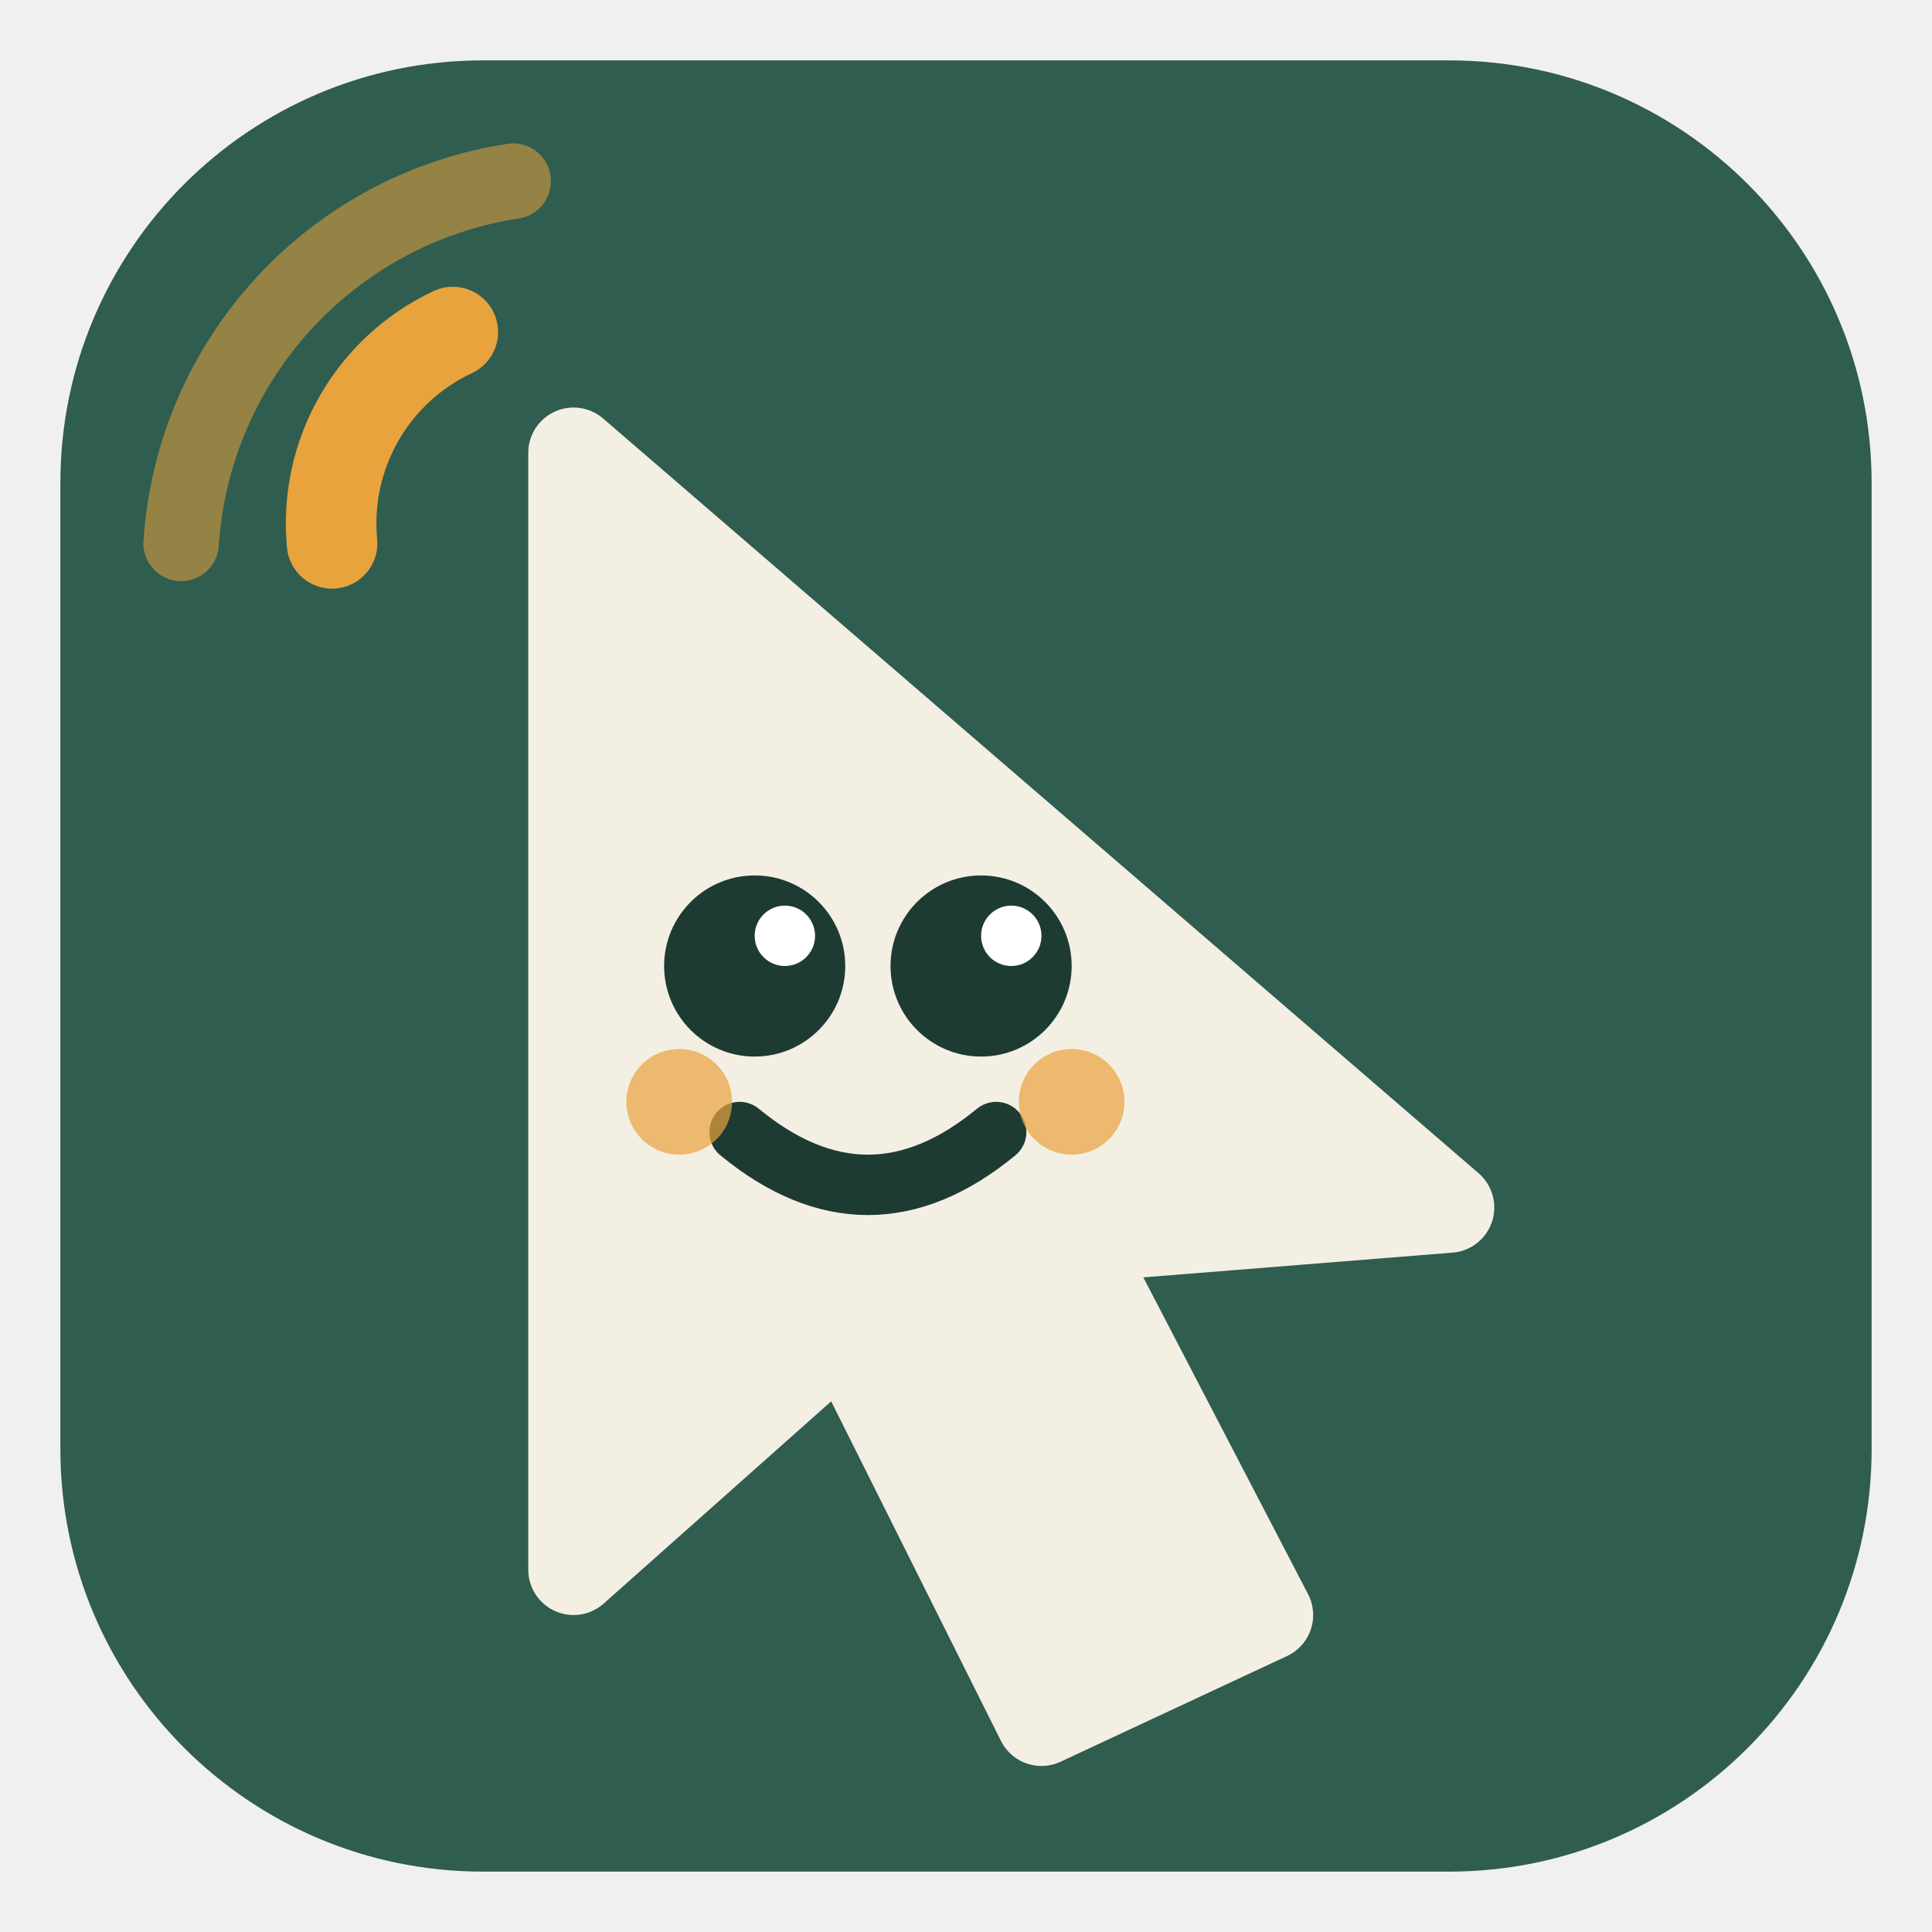
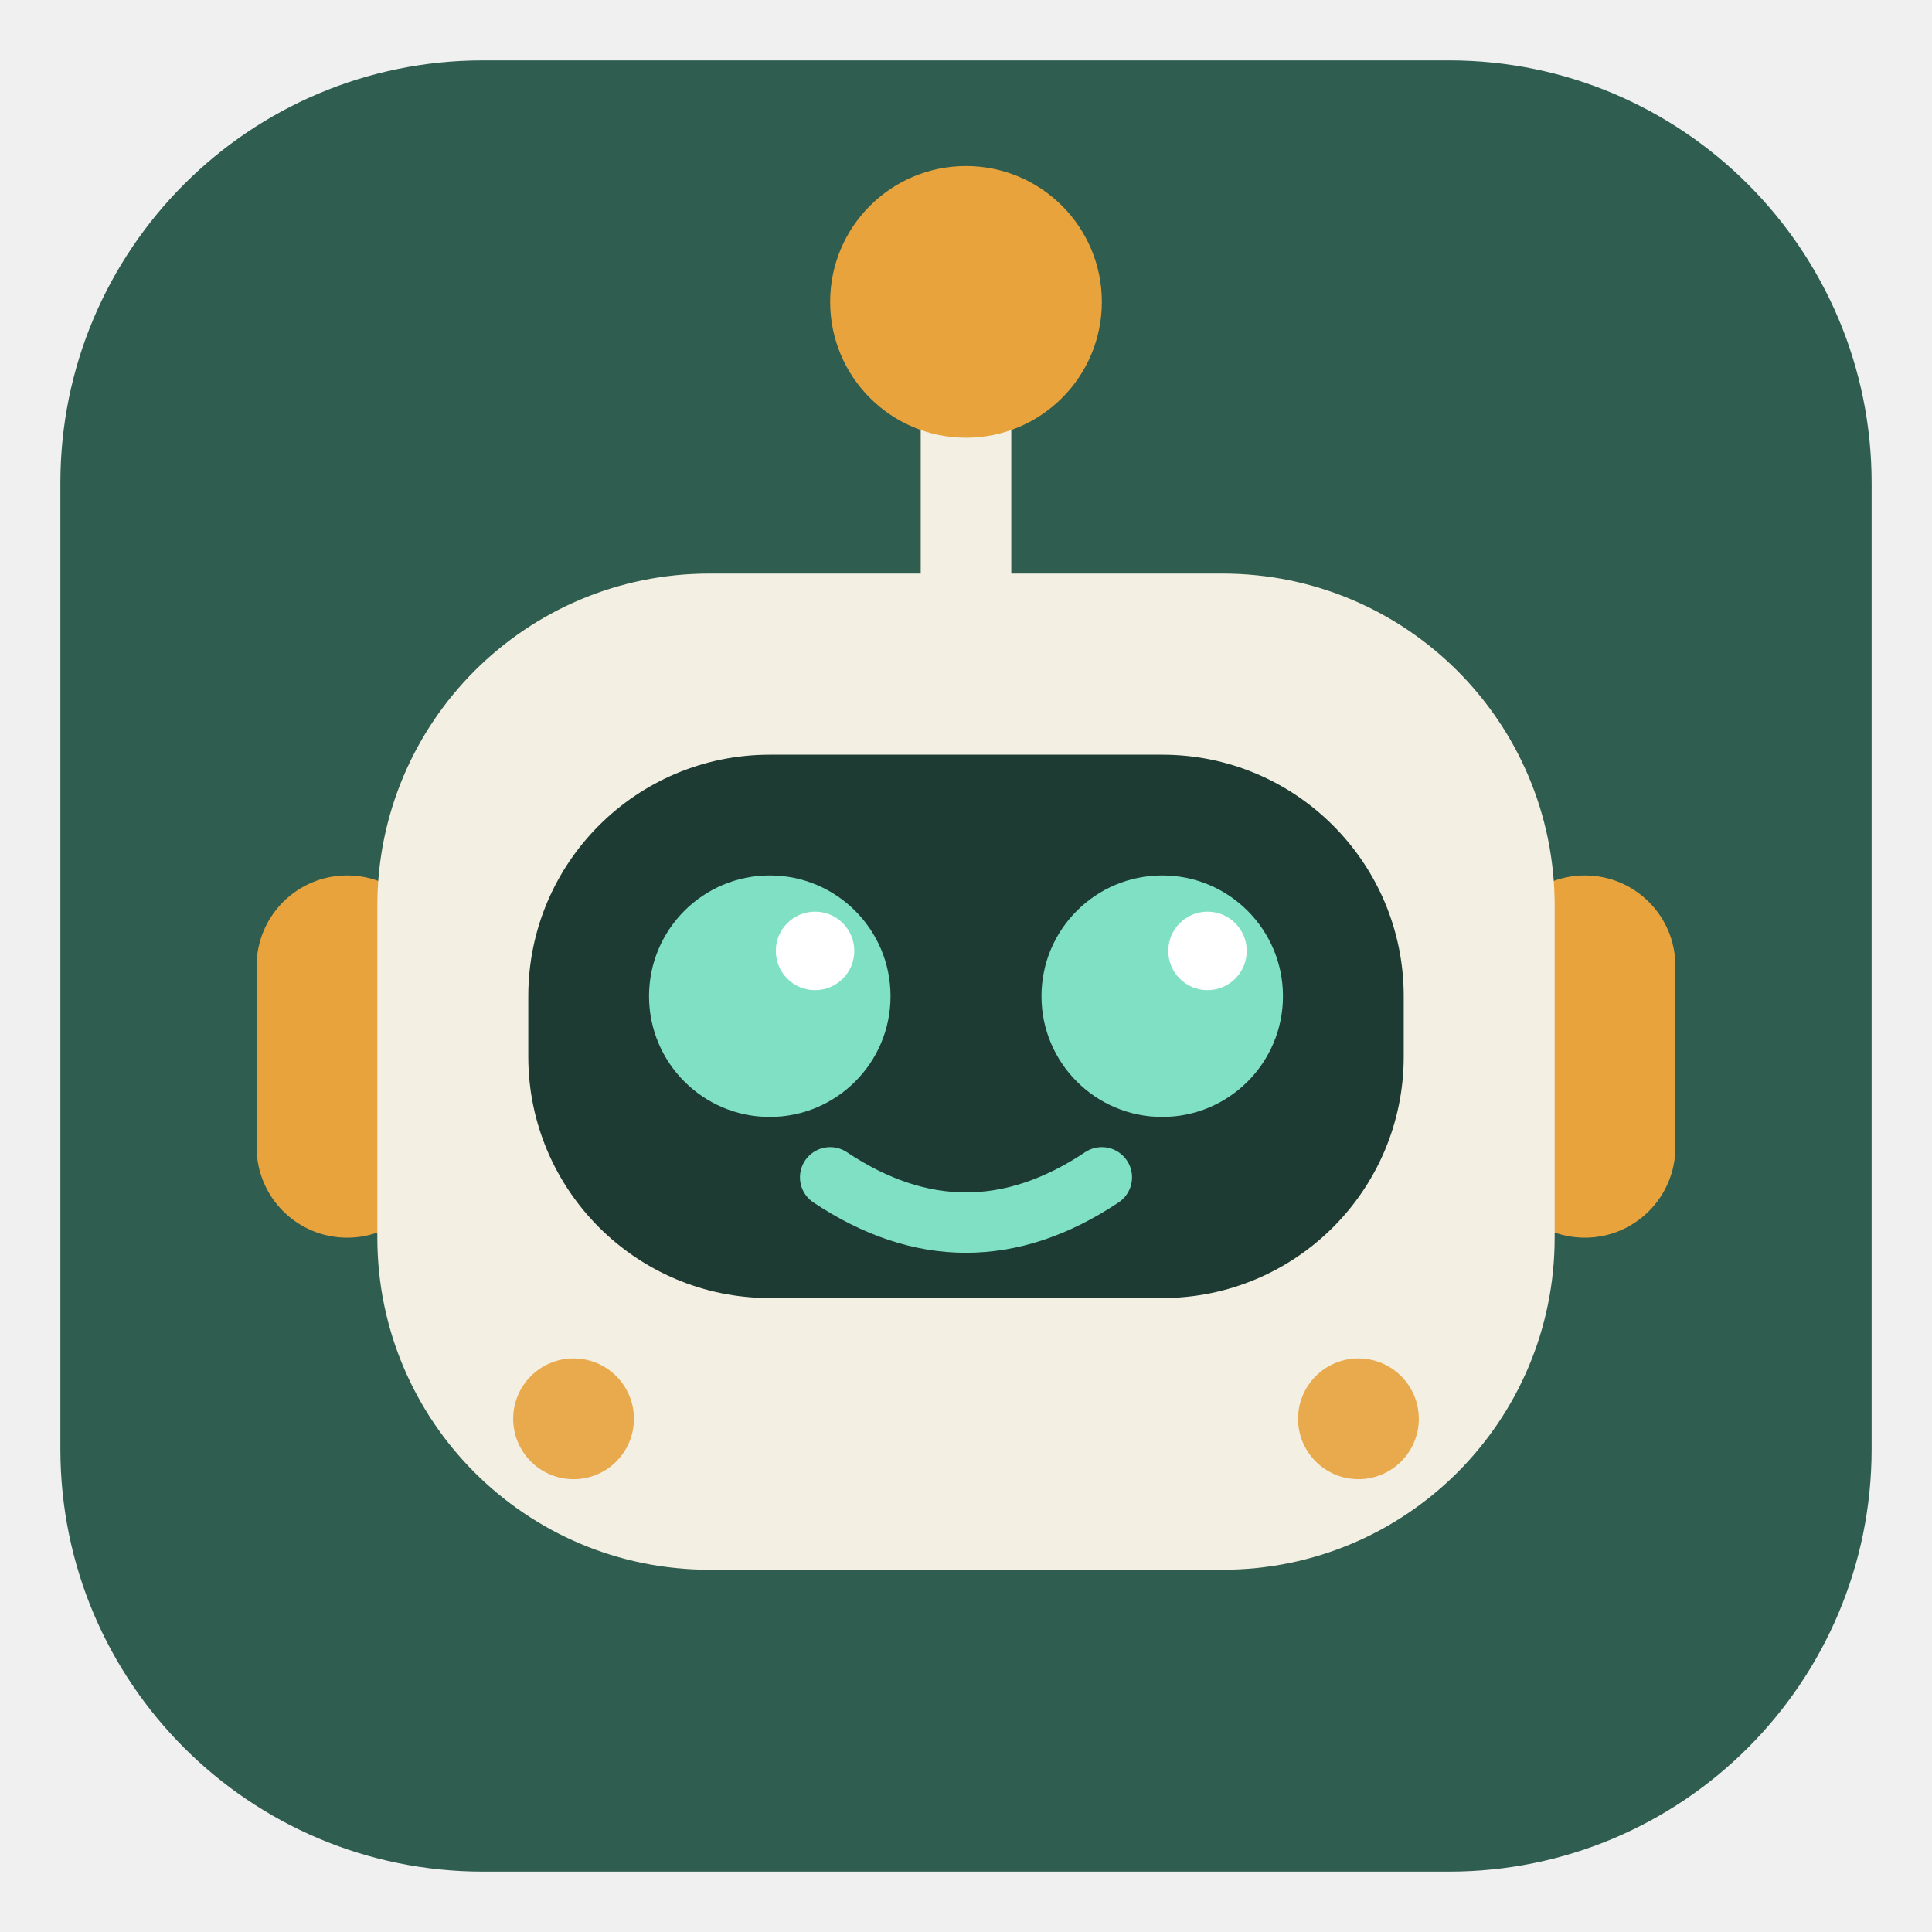
<svg xmlns="http://www.w3.org/2000/svg" viewBox="0 0 128 128">
  <rect x="4" y="4" width="120" height="120" rx="28" fill="#2f5d50" />
-   <path d="M30 22 A14 14 0 0 0 22 36" fill="none" stroke="#e8a33d" stroke-width="6" stroke-linecap="round" />
-   <path d="M34 12 A26 26 0 0 0 12 36" fill="none" stroke="#e8a33d" stroke-width="5" stroke-linecap="round" opacity=".55" />
-   <path d="M38 30 L38 104 L56 88 L69 114 L84 107 L71 82 L96 80 Z" fill="#f4efe3" stroke="#f4efe3" stroke-width="6" stroke-linejoin="round" />
-   <circle cx="50" cy="64" r="6" fill="#1d3b33" />
-   <circle cx="65" cy="64" r="6" fill="#1d3b33" />
-   <circle cx="52" cy="62" r="2" fill="#fff" />
-   <circle cx="67" cy="62" r="2" fill="#fff" />
-   <path d="M49 75 Q57.5 82 66 75" fill="none" stroke="#1d3b33" stroke-width="4" stroke-linecap="round" />
-   <circle cx="45" cy="73" r="3.5" fill="#e8a33d" opacity=".7" />
-   <circle cx="71" cy="73" r="3.5" fill="#e8a33d" opacity=".7" />
+   <line x1="64" y1="40" x2="64" y2="24" stroke="#f4efe3" stroke-width="6" stroke-linecap="round" />
+   <circle cx="64" cy="20" r="9" fill="#e8a33d" />
+   <rect x="17" y="58" width="12" height="24" rx="6" fill="#e8a33d" />
+   <rect x="99" y="58" width="12" height="24" rx="6" fill="#e8a33d" />
+   <rect x="25" y="38" width="78" height="66" rx="22" fill="#f4efe3" />
+   <rect x="35" y="50" width="58" height="36" rx="16" fill="#1d3b33" />
+   <circle cx="51" cy="66" r="8" fill="#7fe0c4" />
+   <circle cx="77" cy="66" r="8" fill="#7fe0c4" />
+   <circle cx="54" cy="63" r="2.6" fill="#fff" />
+   <circle cx="80" cy="63" r="2.6" fill="#fff" />
+   <path d="M55 78 Q64 84 73 78" fill="none" stroke="#7fe0c4" stroke-width="4" stroke-linecap="round" />
+   <circle cx="38" cy="94" r="4" fill="#e8a33d" opacity=".9" />
+   <circle cx="90" cy="94" r="4" fill="#e8a33d" opacity=".9" />
</svg>
